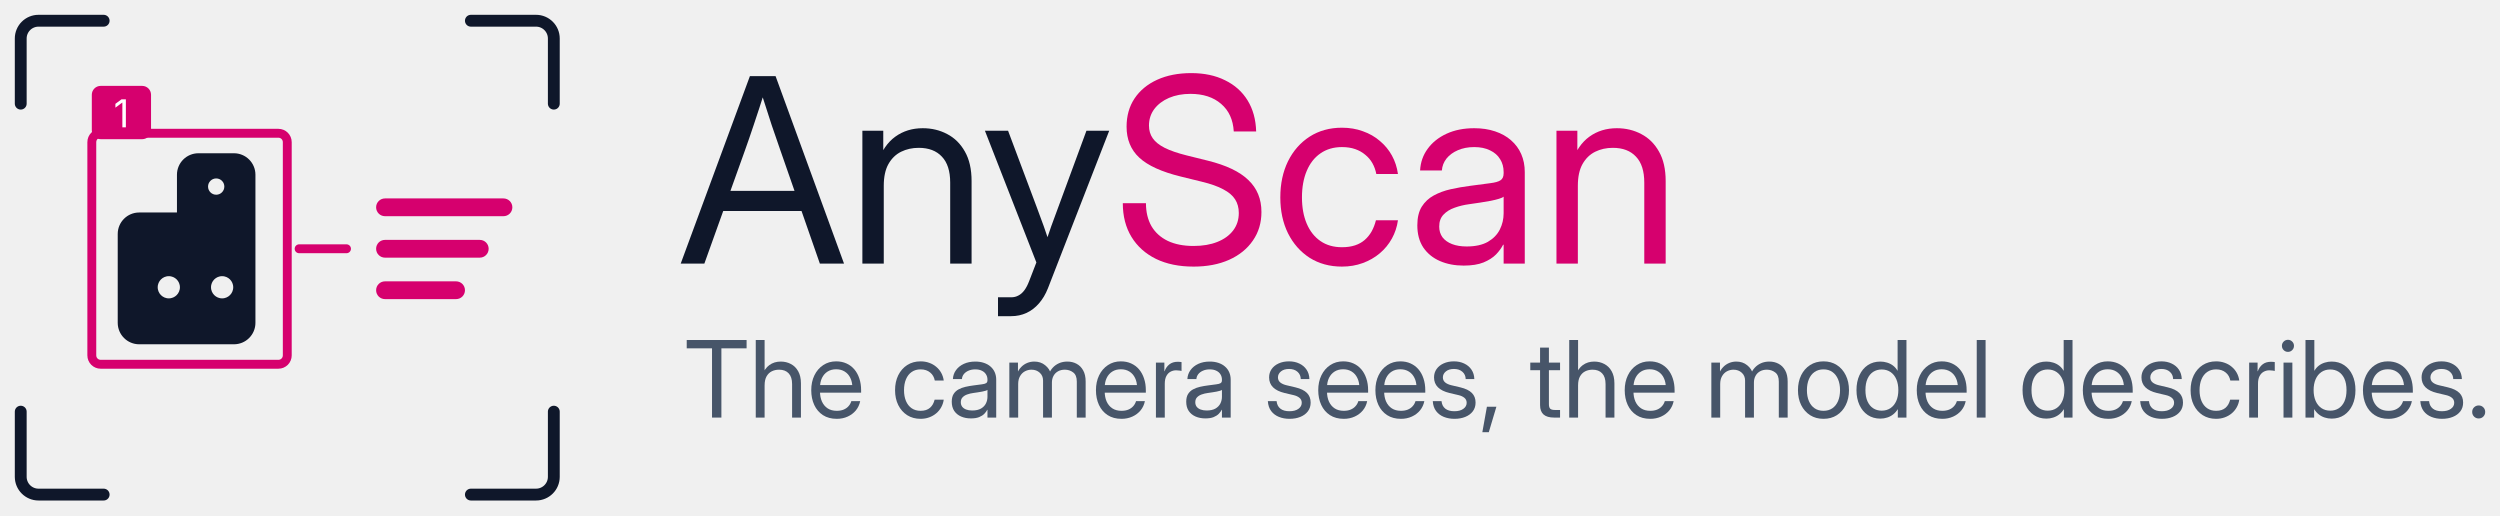
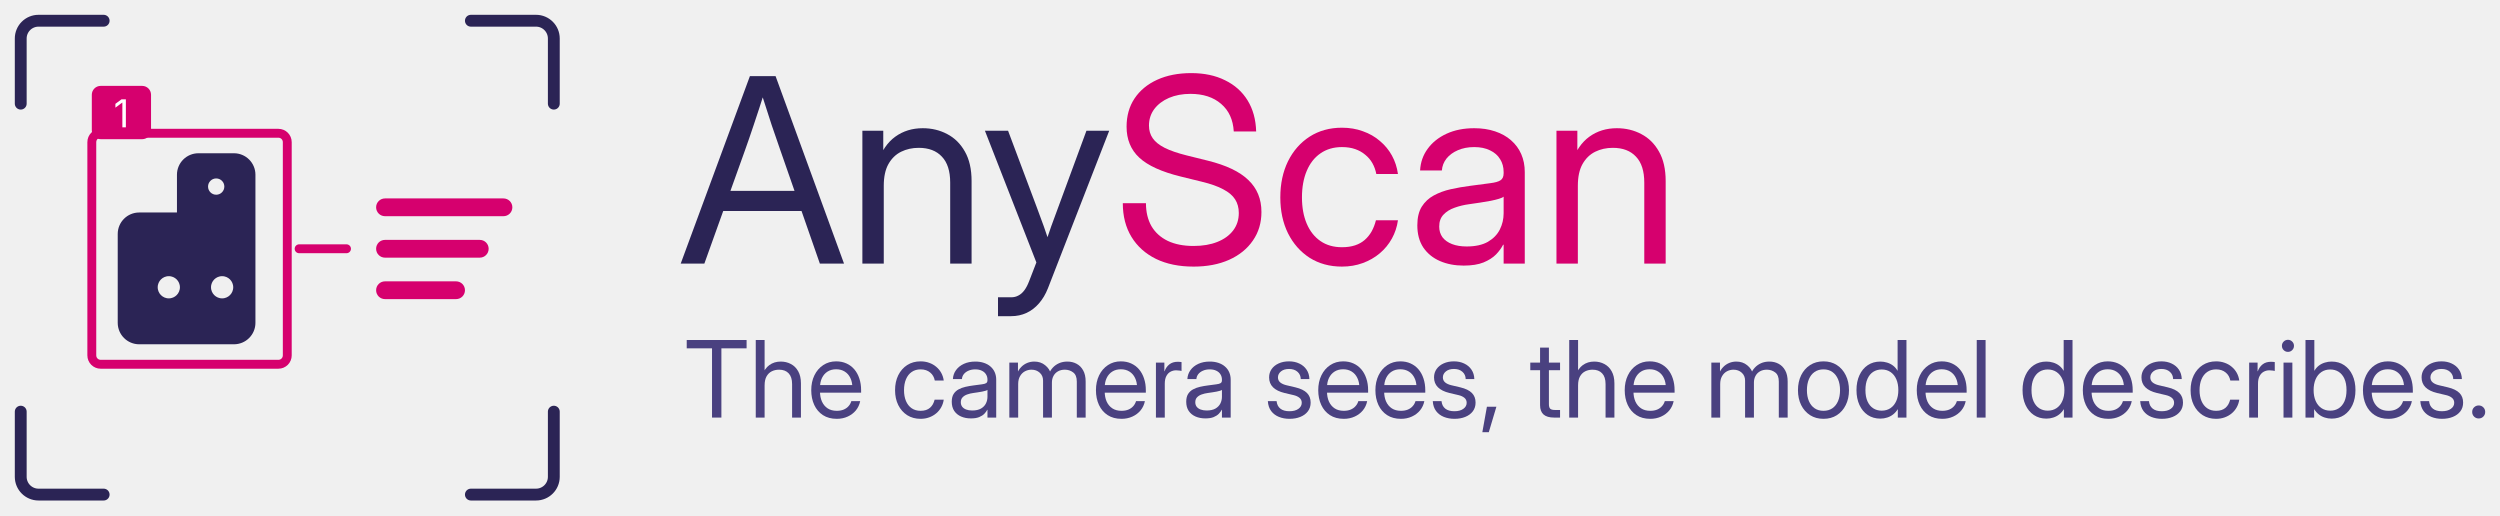
<svg xmlns="http://www.w3.org/2000/svg" width="844.15" height="174" viewBox="39 43 844.15 174" role="img" aria-label="AnyScan — The camera sees, the model describes.">
  <g transform="translate(40,44)">
-     <g fill="none" stroke="#0f172a" stroke-width="4" stroke-linecap="round" stroke-linejoin="round">
+     <g fill="none" stroke="#2b2455" stroke-width="4" stroke-linecap="round" stroke-linejoin="round">
      <path d="M 6,34 V 12 a 6,6 0 0 1 6,-6 h 22" />
      <path d="m 158,6 h 22 a 6,6 0 0 1 6,6 v 22" />
      <path d="m 186,138 v 22 a 6,6 0 0 1 -6,6 h -22" />
      <path d="M 34,166 H 12 a 6,6 0 0 1 -6,-6 v -22" />
    </g>
-     <path fill-rule="evenodd" fill="#0f172a" stroke="#0f172a" stroke-width="2.5" stroke-linejoin="round" d="M 40,108 V 78 a 6,6 0 0 1 6,-6 H 60 V 58 a 6,6 0 0 1 6,-6 h 12 a 6,6 0 0 1 6,6 v 50 a 6,6 0 0 1 -6,6 H 46 a 6,6 0 0 1 -6,-6 z M 51,96 a 5,5 0 1 0 10,0 5,5 0 1 0 -10,0 z m 18,0 a 5,5 0 1 0 10,0 5,5 0 1 0 -10,0 z M 68,62 a 4,4 0 1 0 8,0 4,4 0 1 0 -8,0 z" />
+     <path fill-rule="evenodd" fill="#2b2455" stroke="#2b2455" stroke-width="2.5" stroke-linejoin="round" d="M 40,108 V 78 a 6,6 0 0 1 6,-6 H 60 V 58 a 6,6 0 0 1 6,-6 h 12 a 6,6 0 0 1 6,6 v 50 a 6,6 0 0 1 -6,6 H 46 a 6,6 0 0 1 -6,-6 z M 51,96 a 5,5 0 1 0 10,0 5,5 0 1 0 -10,0 z m 18,0 a 5,5 0 1 0 10,0 5,5 0 1 0 -10,0 z M 68,62 a 4,4 0 1 0 8,0 4,4 0 1 0 -8,0 z" />
    <path d="m 33,44 h 60 c 1.662,0 3,1.338 3,3 v 72 c 0,1.662 -1.338,3 -3,3 H 33 c -1.662,0 -3,-1.338 -3,-3 V 47 c 0,-1.662 1.338,-3 3,-3 z" fill="none" stroke="#d6006e" stroke-width="3" />
    <path d="m 33,28 h 14 c 1.662,0 3,1.338 3,3 v 12 c 0,1.662 -1.338,3 -3,3 H 33 c -1.662,0 -3,-1.338 -3,-3 V 31 c 0,-1.662 1.338,-3 3,-3 z" fill="#d6006e" />
    <g aria-label="1" fill="#ffffff">
      <path d="M 41.501,32.542 V 42 h -1.187 v -8.341 h -0.063 l -2.285,1.695 v -1.295 l 2.057,-1.517 z" />
    </g>
    <path d="m 100,83 h 16" stroke="#d6006e" stroke-width="3" stroke-linecap="round" />
    <g fill="#d6006e">
      <path d="m 129,66 h 40 c 1.662,0 3,1.338 3,3 0,1.662 -1.338,3 -3,3 h -40 c -1.662,0 -3,-1.338 -3,-3 0,-1.662 1.338,-3 3,-3 z" />
      <path d="m 129,80 h 32 c 1.662,0 3,1.338 3,3 0,1.662 -1.338,3 -3,3 h -32 c -1.662,0 -3,-1.338 -3,-3 0,-1.662 1.338,-3 3,-3 z" />
      <path d="m 129,94 h 24 c 1.662,0 3,1.338 3,3 0,1.662 -1.338,3 -3,3 h -24 c -1.662,0 -3,-1.338 -3,-3 0,-1.662 1.338,-3 3,-3 z" />
    </g>
  </g>
-   <g aria-label="AnyScan" fill="#0f172a">
+   <g aria-label="AnyScan" fill="#2b2455">
    <path d="m 268.85,132 23.364,-63.296 h 8.666 L 323.989,132 h -8.156 L 302.537,93.853 q -1.317,-3.781 -2.974,-8.624 -1.614,-4.885 -4.121,-12.787 h 2.209 q -2.506,7.901 -4.163,12.787 -1.614,4.843 -2.974,8.624 L 276.836,132 Z m 12.064,-17.757 v -6.797 h 31.011 v 6.797 z" />
    <path d="M 337.413,105.747 V 132 h -7.222 V 87.141 h 7.052 v 10.875 h -2.039 q 2.209,-6.075 6.117,-8.878 3.951,-2.846 9.261,-2.846 4.545,0 8.284,1.997 3.738,1.954 5.947,5.905 2.251,3.951 2.251,9.94 V 132 h -7.222 v -27.357 q 0,-5.82 -2.804,-8.751 -2.761,-2.974 -7.816,-2.974 -3.271,0 -5.947,1.317 -2.676,1.317 -4.291,4.163 -1.572,2.804 -1.572,7.349 z" />
    <path d="m 375.985,149.757 v -6.372 h 4.418 q 1.402,0 2.464,-0.595 1.104,-0.552 1.997,-1.742 0.892,-1.189 1.614,-3.059 l 2.464,-6.372 -17.375,-44.477 h 7.816 l 9.686,25.828 q 1.232,3.229 2.379,6.457 1.147,3.229 2.209,6.457 h -1.912 q 1.062,-3.229 2.209,-6.457 1.189,-3.229 2.379,-6.457 l 9.516,-25.828 h 7.689 L 392.85,140.326 q -1.189,3.016 -3.016,5.098 -1.827,2.124 -4.206,3.229 -2.379,1.105 -5.225,1.105 -1.104,0 -2.209,0 -1.105,0 -2.209,0 z" />
    <path d="m 442,133.02 q -7.307,0 -12.659,-2.591 -5.353,-2.634 -8.284,-7.434 -2.931,-4.8 -2.931,-11.385 h 7.816 q 0,4.503 1.869,7.774 1.912,3.229 5.522,4.97 3.611,1.699 8.666,1.699 4.63,0 8.029,-1.359 3.441,-1.359 5.353,-3.866 1.912,-2.506 1.912,-5.905 0,-2.634 -1.232,-4.588 -1.232,-1.954 -3.993,-3.398 -2.719,-1.487 -7.307,-2.591 l -7.094,-1.742 q -9.686,-2.379 -13.976,-6.372 -4.291,-3.993 -4.291,-10.45 0,-5.48 2.676,-9.516 2.719,-4.078 7.646,-6.33 4.928,-2.251 11.512,-2.251 6.584,0 11.427,2.421 4.885,2.379 7.604,6.797 2.719,4.418 2.889,10.493 h -7.562 q -0.34,-5.947 -4.248,-9.303 -3.908,-3.398 -10.365,-3.398 -4.078,0 -7.264,1.359 -3.144,1.359 -4.97,3.781 -1.784,2.421 -1.784,5.565 0,2.464 1.274,4.291 1.274,1.827 4.036,3.229 2.804,1.402 7.392,2.549 l 7.179,1.784 q 4.63,1.147 8.029,2.761 3.398,1.614 5.607,3.738 2.251,2.124 3.356,4.843 1.104,2.676 1.104,5.99 0,5.48 -2.889,9.643 -2.846,4.163 -8.029,6.5 -5.14,2.294 -12.022,2.294 z" fill="#d6006e" />
    <path d="m 492.127,133.02 q -6.202,0 -10.917,-2.974 -4.673,-3.016 -7.307,-8.284 -2.591,-5.268 -2.591,-12.107 0,-6.882 2.591,-12.192 2.634,-5.31 7.307,-8.326 4.715,-3.016 10.917,-3.016 3.823,0 7.052,1.189 3.271,1.147 5.735,3.271 2.506,2.082 4.078,4.928 1.572,2.846 2.039,6.245 h -7.307 q -0.382,-1.997 -1.317,-3.653 -0.935,-1.657 -2.421,-2.846 -1.444,-1.232 -3.398,-1.912 -1.954,-0.68 -4.46,-0.68 -4.206,0 -7.264,2.124 -3.016,2.082 -4.63,5.905 -1.614,3.823 -1.614,8.963 0,5.098 1.614,8.878 1.614,3.781 4.63,5.862 3.016,2.082 7.264,2.082 2.506,0 4.418,-0.637 1.912,-0.637 3.271,-1.827 1.402,-1.232 2.336,-2.889 0.935,-1.699 1.444,-3.738 h 7.434 q -0.467,3.313 -2.039,6.16 -1.572,2.846 -4.078,4.97 -2.506,2.124 -5.777,3.313 -3.229,1.189 -7.009,1.189 z" fill="#d6006e" />
    <path d="m 533.206,132.68 q -4.46,0 -7.986,-1.529 -3.526,-1.529 -5.607,-4.545 -2.039,-3.059 -2.039,-7.519 0,-3.866 1.487,-6.287 1.529,-2.421 4.036,-3.781 2.549,-1.402 5.735,-2.124 3.229,-0.722 6.584,-1.147 4.291,-0.595 6.754,-0.892 2.464,-0.297 3.483,-0.977 1.062,-0.68 1.062,-2.379 v -0.425 q 0,-2.464 -1.189,-4.333 -1.147,-1.912 -3.398,-2.974 -2.209,-1.104 -5.353,-1.104 -3.101,0 -5.522,1.062 -2.379,1.02 -3.823,2.804 -1.402,1.784 -1.572,4.036 h -7.349 q 0.212,-4.121 2.549,-7.307 2.336,-3.229 6.372,-5.098 4.036,-1.869 9.346,-1.869 3.908,0 7.052,1.062 3.186,1.062 5.395,3.016 2.251,1.954 3.441,4.673 1.189,2.719 1.189,6.032 V 132 h -7.137 v -6.372 h -0.17 q -0.807,1.614 -2.379,3.271 -1.572,1.614 -4.248,2.719 -2.634,1.062 -6.712,1.062 z m 1.02,-6.457 q 4.418,0 7.179,-1.572 2.761,-1.614 4.036,-4.163 1.274,-2.549 1.274,-5.48 v -5.607 q -0.425,0.382 -1.572,0.722 -1.104,0.34 -2.761,0.68 -1.614,0.297 -3.526,0.595 -1.869,0.297 -3.781,0.552 -2.591,0.34 -4.928,1.189 -2.294,0.807 -3.738,2.336 -1.444,1.487 -1.444,4.036 0,2.082 1.104,3.611 1.147,1.487 3.229,2.294 2.082,0.807 4.928,0.807 z" fill="#d6006e" />
    <path d="M 571.778,105.747 V 132 h -7.222 V 87.141 h 7.052 v 10.875 h -2.039 q 2.209,-6.075 6.117,-8.878 3.951,-2.846 9.261,-2.846 4.545,0 8.284,1.997 3.738,1.954 5.947,5.905 2.251,3.951 2.251,9.94 V 132 h -7.222 v -27.357 q 0,-5.82 -2.804,-8.751 -2.761,-2.974 -7.816,-2.974 -3.271,0 -5.947,1.317 -2.676,1.317 -4.291,4.163 -1.572,2.804 -1.572,7.349 z" fill="#d6006e" />
  </g>
-   <g aria-label="The camera sees, the model describes." fill="#475569">
+   <g aria-label="The camera sees, the model describes." fill="#4a4180">
    <path d="m 270.879,160.621 v -2.812 h 20.215 v 2.812 h -8.508 V 184 h -3.164 v -23.379 z" />
    <path d="M 297.176,173.137 V 184 h -2.988 v -26.191 h 2.988 v 12.129 h -0.914 q 0.914,-2.514 2.531,-3.674 1.635,-1.178 3.832,-1.178 1.881,0 3.428,0.826 1.547,0.809 2.461,2.443 0.932,1.635 0.932,4.113 V 184 h -2.988 v -11.32 q 0,-2.408 -1.16,-3.621 -1.143,-1.23 -3.234,-1.23 -1.354,0 -2.461,0.545 -1.107,0.545 -1.775,1.723 -0.65,1.16 -0.65,3.041 z" />
    <path d="m 321.539,184.422 q -2.725,0 -4.658,-1.248 -1.916,-1.248 -2.936,-3.428 -1.02,-2.197 -1.02,-4.992 0,-2.83 1.072,-5.027 1.072,-2.197 2.971,-3.445 1.898,-1.266 4.359,-1.266 1.934,0 3.48,0.703 1.564,0.703 2.672,2.004 1.107,1.301 1.688,3.094 0.598,1.775 0.598,3.938 v 0.826 h -15.258 v -2.566 h 13.588 l -1.283,0.896 q 0,-1.898 -0.686,-3.287 -0.668,-1.406 -1.898,-2.162 -1.23,-0.773 -2.9,-0.773 -1.652,0 -2.883,0.773 -1.213,0.756 -1.898,2.162 -0.668,1.389 -0.668,3.287 v 1.266 q 0,1.916 0.65,3.393 0.668,1.477 1.934,2.32 1.266,0.826 3.076,0.826 1.318,0 2.32,-0.404 1.002,-0.422 1.652,-1.16 0.668,-0.738 0.949,-1.705 h 2.988 q -0.352,1.775 -1.459,3.129 -1.107,1.336 -2.777,2.092 -1.652,0.756 -3.674,0.756 z" />
    <path d="m 349.84,184.422 q -2.566,0 -4.518,-1.23 -1.934,-1.248 -3.023,-3.428 -1.072,-2.18 -1.072,-5.01 0,-2.848 1.072,-5.045 1.09,-2.197 3.023,-3.445 1.951,-1.248 4.518,-1.248 1.582,0 2.918,0.492 1.354,0.475 2.373,1.354 1.037,0.861 1.688,2.039 0.65,1.178 0.844,2.584 h -3.023 q -0.158,-0.826 -0.545,-1.512 -0.387,-0.686 -1.002,-1.178 -0.598,-0.51 -1.406,-0.791 -0.809,-0.281 -1.846,-0.281 -1.74,0 -3.006,0.879 -1.248,0.861 -1.916,2.443 -0.668,1.582 -0.668,3.709 0,2.109 0.668,3.674 0.668,1.564 1.916,2.426 1.248,0.861 3.006,0.861 1.037,0 1.828,-0.264 0.791,-0.264 1.354,-0.756 0.58,-0.51 0.967,-1.195 0.387,-0.703 0.598,-1.547 h 3.076 q -0.193,1.371 -0.844,2.549 -0.65,1.178 -1.688,2.057 -1.037,0.879 -2.391,1.371 -1.336,0.492 -2.9,0.492 z" />
    <path d="m 366.838,184.281 q -1.846,0 -3.305,-0.633 -1.459,-0.633 -2.32,-1.881 -0.844,-1.266 -0.844,-3.111 0,-1.6 0.615,-2.602 0.633,-1.002 1.67,-1.564 1.055,-0.58 2.373,-0.879 1.336,-0.299 2.725,-0.475 1.775,-0.246 2.795,-0.369 1.02,-0.123 1.441,-0.404 0.439,-0.281 0.439,-0.984 v -0.176 q 0,-1.02 -0.492,-1.793 -0.475,-0.791 -1.406,-1.23 -0.914,-0.457 -2.215,-0.457 -1.283,0 -2.285,0.439 -0.984,0.422 -1.582,1.16 -0.58,0.738 -0.65,1.67 h -3.041 q 0.088,-1.705 1.055,-3.023 0.967,-1.336 2.637,-2.109 1.67,-0.773 3.867,-0.773 1.617,0 2.918,0.439 1.318,0.439 2.232,1.248 0.932,0.809 1.424,1.934 0.492,1.125 0.492,2.496 V 184 h -2.953 v -2.637 h -0.07 q -0.334,0.668 -0.984,1.354 -0.65,0.668 -1.758,1.125 -1.09,0.439 -2.777,0.439 z m 0.422,-2.672 q 1.828,0 2.971,-0.65 1.143,-0.668 1.67,-1.723 0.527,-1.055 0.527,-2.268 v -2.32 q -0.176,0.158 -0.65,0.299 -0.457,0.141 -1.143,0.281 -0.668,0.123 -1.459,0.246 -0.773,0.123 -1.564,0.229 -1.072,0.141 -2.039,0.492 -0.949,0.334 -1.547,0.967 -0.598,0.615 -0.598,1.67 0,0.861 0.457,1.494 0.475,0.615 1.336,0.949 0.861,0.334 2.039,0.334 z" />
    <path d="m 379.811,184 v -18.562 h 2.918 v 3.797 h -0.369 q 0.545,-1.354 1.424,-2.268 0.896,-0.932 2.039,-1.406 1.143,-0.475 2.408,-0.475 2.18,0 3.691,1.248 1.529,1.23 1.898,2.9 h -0.615 q 0.404,-1.143 1.266,-2.074 0.861,-0.949 2.109,-1.512 1.266,-0.562 2.83,-0.562 1.705,0 3.094,0.738 1.406,0.738 2.232,2.232 0.844,1.494 0.844,3.779 V 184 h -2.988 v -12.164 q 0,-2.162 -1.213,-3.076 -1.213,-0.932 -2.812,-0.932 -1.354,0 -2.338,0.562 -0.984,0.562 -1.512,1.547 -0.527,0.984 -0.527,2.25 V 184 h -2.988 v -12.48 q 0,-1.67 -1.125,-2.672 -1.107,-1.02 -2.795,-1.02 -1.16,0 -2.197,0.545 -1.02,0.545 -1.652,1.635 -0.633,1.072 -0.633,2.672 V 184 Z" />
    <path d="m 417.674,184.422 q -2.725,0 -4.658,-1.248 -1.916,-1.248 -2.936,-3.428 -1.02,-2.197 -1.02,-4.992 0,-2.83 1.072,-5.027 1.072,-2.197 2.971,-3.445 1.898,-1.266 4.359,-1.266 1.934,0 3.48,0.703 1.564,0.703 2.672,2.004 1.107,1.301 1.688,3.094 0.598,1.775 0.598,3.938 v 0.826 h -15.258 v -2.566 h 13.588 l -1.283,0.896 q 0,-1.898 -0.686,-3.287 -0.668,-1.406 -1.898,-2.162 -1.23,-0.773 -2.9,-0.773 -1.652,0 -2.883,0.773 -1.213,0.756 -1.898,2.162 -0.668,1.389 -0.668,3.287 v 1.266 q 0,1.916 0.65,3.393 0.668,1.477 1.934,2.32 1.266,0.826 3.076,0.826 1.318,0 2.32,-0.404 1.002,-0.422 1.652,-1.16 0.668,-0.738 0.949,-1.705 h 2.988 q -0.352,1.775 -1.459,3.129 -1.107,1.336 -2.777,2.092 -1.652,0.756 -3.674,0.756 z" />
    <path d="m 429.311,184 v -18.562 h 2.848 v 2.918 h 0.07 q 0.51,-1.441 1.617,-2.32 1.107,-0.879 2.848,-0.879 0.404,0 0.738,0.035 0.352,0.035 0.527,0.07 V 168.25 q -0.176,-0.053 -0.686,-0.123 -0.492,-0.088 -1.143,-0.088 -1.02,0 -1.898,0.475 -0.879,0.475 -1.406,1.477 -0.527,1.002 -0.527,2.584 V 184 Z" />
    <path d="m 446.01,184.281 q -1.846,0 -3.305,-0.633 -1.459,-0.633 -2.32,-1.881 -0.844,-1.266 -0.844,-3.111 0,-1.6 0.615,-2.602 0.633,-1.002 1.67,-1.564 1.055,-0.58 2.373,-0.879 1.336,-0.299 2.725,-0.475 1.775,-0.246 2.795,-0.369 1.02,-0.123 1.441,-0.404 0.439,-0.281 0.439,-0.984 v -0.176 q 0,-1.02 -0.492,-1.793 -0.475,-0.791 -1.406,-1.23 -0.914,-0.457 -2.215,-0.457 -1.283,0 -2.285,0.439 -0.984,0.422 -1.582,1.16 -0.58,0.738 -0.65,1.67 h -3.041 q 0.088,-1.705 1.055,-3.023 0.967,-1.336 2.637,-2.109 1.67,-0.773 3.867,-0.773 1.617,0 2.918,0.439 1.318,0.439 2.232,1.248 0.932,0.809 1.424,1.934 0.492,1.125 0.492,2.496 V 184 h -2.953 v -2.637 h -0.07 q -0.334,0.668 -0.984,1.354 -0.65,0.668 -1.758,1.125 -1.09,0.439 -2.777,0.439 z m 0.422,-2.672 q 1.828,0 2.971,-0.65 1.143,-0.668 1.67,-1.723 0.527,-1.055 0.527,-2.268 v -2.32 q -0.176,0.158 -0.65,0.299 -0.457,0.141 -1.143,0.281 -0.668,0.123 -1.459,0.246 -0.773,0.123 -1.564,0.229 -1.072,0.141 -2.039,0.492 -0.949,0.334 -1.547,0.967 -0.598,0.615 -0.598,1.67 0,0.861 0.457,1.494 0.475,0.615 1.336,0.949 0.861,0.334 2.039,0.334 z" />
    <path d="m 474.451,184.422 q -1.986,0 -3.604,-0.65 -1.617,-0.65 -2.619,-1.969 -1.002,-1.336 -1.125,-3.357 h 2.953 q 0.158,1.652 1.266,2.531 1.107,0.879 3.059,0.879 1.934,0 3.041,-0.809 1.125,-0.809 1.125,-2.039 0,-1.055 -0.773,-1.688 Q 477,176.688 475.752,176.406 l -2.988,-0.703 q -2.584,-0.615 -3.92,-1.934 -1.318,-1.318 -1.318,-3.34 0,-1.582 0.844,-2.795 0.861,-1.23 2.373,-1.916 1.529,-0.703 3.516,-0.703 1.934,0 3.463,0.738 1.547,0.721 2.443,2.057 0.914,1.336 0.967,3.182 h -2.918 q -0.018,-1.477 -1.09,-2.443 -1.072,-0.967 -2.865,-0.967 -1.705,0 -2.725,0.826 -1.02,0.826 -1.02,2.021 0,1.055 0.773,1.705 0.773,0.633 2.109,0.949 l 2.988,0.703 q 2.672,0.633 3.92,1.898 1.248,1.248 1.248,3.252 0,1.723 -0.932,2.953 -0.932,1.23 -2.549,1.881 -1.6,0.65 -3.621,0.65 z" />
    <path d="m 492.732,184.422 q -2.725,0 -4.658,-1.248 -1.916,-1.248 -2.936,-3.428 -1.02,-2.197 -1.02,-4.992 0,-2.83 1.072,-5.027 1.072,-2.197 2.971,-3.445 1.898,-1.266 4.359,-1.266 1.934,0 3.48,0.703 1.564,0.703 2.672,2.004 1.107,1.301 1.688,3.094 0.598,1.775 0.598,3.938 v 0.826 h -15.258 v -2.566 h 13.588 l -1.283,0.896 q 0,-1.898 -0.686,-3.287 -0.668,-1.406 -1.898,-2.162 -1.23,-0.773 -2.9,-0.773 -1.652,0 -2.883,0.773 -1.213,0.756 -1.898,2.162 -0.668,1.389 -0.668,3.287 v 1.266 q 0,1.916 0.65,3.393 0.668,1.477 1.934,2.32 1.266,0.826 3.076,0.826 1.318,0 2.32,-0.404 1.002,-0.422 1.652,-1.16 0.668,-0.738 0.949,-1.705 h 2.988 q -0.352,1.775 -1.459,3.129 -1.107,1.336 -2.777,2.092 -1.652,0.756 -3.674,0.756 z" />
    <path d="m 512.033,184.422 q -2.725,0 -4.658,-1.248 -1.916,-1.248 -2.936,-3.428 -1.02,-2.197 -1.02,-4.992 0,-2.83 1.072,-5.027 1.072,-2.197 2.971,-3.445 1.898,-1.266 4.359,-1.266 1.934,0 3.48,0.703 1.564,0.703 2.672,2.004 1.107,1.301 1.688,3.094 0.598,1.775 0.598,3.938 v 0.826 h -15.258 v -2.566 h 13.588 l -1.283,0.896 q 0,-1.898 -0.686,-3.287 -0.668,-1.406 -1.898,-2.162 -1.23,-0.773 -2.9,-0.773 -1.652,0 -2.883,0.773 -1.213,0.756 -1.898,2.162 -0.668,1.389 -0.668,3.287 v 1.266 q 0,1.916 0.65,3.393 0.668,1.477 1.934,2.32 1.266,0.826 3.076,0.826 1.318,0 2.32,-0.404 1.002,-0.422 1.652,-1.16 0.668,-0.738 0.949,-1.705 h 2.988 q -0.352,1.775 -1.459,3.129 -1.107,1.336 -2.777,2.092 -1.652,0.756 -3.674,0.756 z" />
    <path d="m 530.139,184.422 q -1.986,0 -3.604,-0.65 -1.617,-0.65 -2.619,-1.969 -1.002,-1.336 -1.125,-3.357 h 2.953 q 0.158,1.652 1.266,2.531 1.107,0.879 3.059,0.879 1.934,0 3.041,-0.809 1.125,-0.809 1.125,-2.039 0,-1.055 -0.773,-1.688 -0.773,-0.633 -2.021,-0.914 l -2.988,-0.703 q -2.584,-0.615 -3.92,-1.934 -1.318,-1.318 -1.318,-3.34 0,-1.582 0.844,-2.795 0.861,-1.23 2.373,-1.916 1.529,-0.703 3.516,-0.703 1.934,0 3.463,0.738 1.547,0.721 2.443,2.057 0.914,1.336 0.967,3.182 h -2.918 q -0.018,-1.477 -1.09,-2.443 -1.072,-0.967 -2.865,-0.967 -1.705,0 -2.725,0.826 -1.02,0.826 -1.02,2.021 0,1.055 0.773,1.705 0.773,0.633 2.109,0.949 l 2.988,0.703 q 2.672,0.633 3.92,1.898 1.248,1.248 1.248,3.252 0,1.723 -0.932,2.953 -0.932,1.23 -2.549,1.881 -1.6,0.65 -3.621,0.65 z" />
    <path d="m 539.525,188.939 1.547,-8.596 h 3.199 l -2.566,8.596 z" />
    <path d="m 565.77,165.438 v 2.566 h -10.055 v -2.566 z m -6.75,-5.062 h 2.988 V 179.5 q 0,1.072 0.439,1.512 0.457,0.422 1.6,0.422 0.404,0 0.861,0 0.475,0 0.861,0 V 184 q -0.457,0 -1.002,0 -0.545,0 -1.002,0 -2.391,0 -3.568,-1.037 -1.178,-1.055 -1.178,-3.146 z" />
    <path d="M 571.852,173.137 V 184 h -2.988 v -26.191 h 2.988 v 12.129 h -0.914 q 0.914,-2.514 2.531,-3.674 1.635,-1.178 3.832,-1.178 1.881,0 3.428,0.826 1.547,0.809 2.461,2.443 0.932,1.635 0.932,4.113 V 184 h -2.988 v -11.32 q 0,-2.408 -1.16,-3.621 -1.143,-1.23 -3.234,-1.23 -1.354,0 -2.461,0.545 -1.107,0.545 -1.775,1.723 -0.65,1.16 -0.65,3.041 z" />
    <path d="m 596.215,184.422 q -2.725,0 -4.658,-1.248 -1.916,-1.248 -2.936,-3.428 -1.02,-2.197 -1.02,-4.992 0,-2.83 1.072,-5.027 1.072,-2.197 2.971,-3.445 1.898,-1.266 4.359,-1.266 1.934,0 3.48,0.703 1.564,0.703 2.672,2.004 1.107,1.301 1.688,3.094 0.598,1.775 0.598,3.938 v 0.826 h -15.258 v -2.566 h 13.588 l -1.283,0.896 q 0,-1.898 -0.686,-3.287 -0.668,-1.406 -1.898,-2.162 -1.23,-0.773 -2.9,-0.773 -1.652,0 -2.883,0.773 -1.213,0.756 -1.898,2.162 -0.668,1.389 -0.668,3.287 v 1.266 q 0,1.916 0.65,3.393 0.668,1.477 1.934,2.32 1.266,0.826 3.076,0.826 1.318,0 2.32,-0.404 1.002,-0.422 1.652,-1.16 0.668,-0.738 0.949,-1.705 h 2.988 q -0.352,1.775 -1.459,3.129 -1.107,1.336 -2.777,2.092 -1.652,0.756 -3.674,0.756 z" />
    <path d="m 616.852,184 v -18.562 h 2.918 v 3.797 h -0.369 q 0.545,-1.354 1.424,-2.268 0.896,-0.932 2.039,-1.406 1.143,-0.475 2.408,-0.475 2.18,0 3.691,1.248 1.529,1.23 1.898,2.9 h -0.615 q 0.404,-1.143 1.266,-2.074 0.861,-0.949 2.109,-1.512 1.266,-0.562 2.83,-0.562 1.705,0 3.094,0.738 1.406,0.738 2.232,2.232 0.844,1.494 0.844,3.779 V 184 h -2.988 v -12.164 q 0,-2.162 -1.213,-3.076 -1.213,-0.932 -2.812,-0.932 -1.354,0 -2.338,0.562 -0.984,0.562 -1.512,1.547 -0.527,0.984 -0.527,2.25 V 184 h -2.988 v -12.48 q 0,-1.67 -1.125,-2.672 -1.107,-1.02 -2.795,-1.02 -1.16,0 -2.197,0.545 -1.02,0.545 -1.652,1.635 -0.633,1.072 -0.633,2.672 V 184 Z" />
    <path d="m 654.715,184.422 q -2.566,0 -4.518,-1.23 -1.934,-1.248 -3.023,-3.428 -1.072,-2.18 -1.072,-5.01 0,-2.848 1.072,-5.045 1.09,-2.197 3.023,-3.445 1.951,-1.248 4.518,-1.248 2.584,0 4.518,1.248 1.934,1.248 3.006,3.445 1.09,2.197 1.09,5.045 0,2.83 -1.09,5.01 -1.072,2.18 -3.006,3.428 -1.934,1.23 -4.518,1.23 z m 0,-2.707 q 1.758,0 3.006,-0.861 1.248,-0.861 1.916,-2.426 0.668,-1.582 0.668,-3.674 0,-2.127 -0.668,-3.691 -0.668,-1.582 -1.916,-2.461 -1.248,-0.879 -3.006,-0.879 -1.74,0 -3.006,0.879 -1.248,0.861 -1.916,2.443 -0.668,1.582 -0.668,3.709 0,2.109 0.668,3.674 0.668,1.564 1.916,2.426 1.248,0.861 3.006,0.861 z" />
    <path d="m 673.91,184.352 q -2.408,0 -4.236,-1.213 -1.811,-1.23 -2.812,-3.393 -1.002,-2.18 -1.002,-5.027 0,-2.865 1.002,-5.027 1.002,-2.18 2.812,-3.393 1.828,-1.213 4.236,-1.213 1.213,0 2.303,0.352 1.107,0.334 2.004,1.02 0.896,0.686 1.494,1.723 h 0.035 v -10.371 h 2.988 V 184 h -2.918 v -2.812 h -0.035 q -0.668,1.072 -1.582,1.775 -0.914,0.703 -2.004,1.037 -1.072,0.352 -2.285,0.352 z m 0.457,-2.689 q 1.723,0 2.988,-0.861 1.266,-0.861 1.951,-2.426 0.686,-1.564 0.686,-3.656 0,-2.109 -0.686,-3.674 -0.686,-1.564 -1.951,-2.426 -1.266,-0.861 -2.988,-0.861 -1.6,0 -2.848,0.791 -1.23,0.791 -1.934,2.338 -0.703,1.547 -0.703,3.832 0,2.268 0.703,3.814 0.703,1.547 1.934,2.338 1.248,0.791 2.848,0.791 z" />
    <path d="m 694.828,184.422 q -2.725,0 -4.658,-1.248 -1.916,-1.248 -2.936,-3.428 -1.02,-2.197 -1.02,-4.992 0,-2.83 1.072,-5.027 1.072,-2.197 2.971,-3.445 1.898,-1.266 4.359,-1.266 1.934,0 3.48,0.703 1.564,0.703 2.672,2.004 1.107,1.301 1.688,3.094 0.598,1.775 0.598,3.938 v 0.826 h -15.258 v -2.566 h 13.588 l -1.283,0.896 q 0,-1.898 -0.686,-3.287 -0.668,-1.406 -1.898,-2.162 -1.23,-0.773 -2.9,-0.773 -1.652,0 -2.883,0.773 -1.213,0.756 -1.898,2.162 -0.668,1.389 -0.668,3.287 v 1.266 q 0,1.916 0.65,3.393 0.668,1.477 1.934,2.32 1.266,0.826 3.076,0.826 1.318,0 2.32,-0.404 1.002,-0.422 1.652,-1.16 0.668,-0.738 0.949,-1.705 h 2.988 q -0.352,1.775 -1.459,3.129 -1.107,1.336 -2.777,2.092 -1.652,0.756 -3.674,0.756 z" />
    <path d="M 709.453,157.809 V 184 h -2.988 v -26.191 z" />
    <path d="m 729.984,184.352 q -2.408,0 -4.236,-1.213 -1.811,-1.23 -2.812,-3.393 -1.002,-2.18 -1.002,-5.027 0,-2.865 1.002,-5.027 1.002,-2.18 2.812,-3.393 1.828,-1.213 4.236,-1.213 1.213,0 2.303,0.352 1.107,0.334 2.004,1.02 0.896,0.686 1.494,1.723 h 0.035 v -10.371 h 2.988 V 184 h -2.918 v -2.812 h -0.035 q -0.668,1.072 -1.582,1.775 -0.914,0.703 -2.004,1.037 -1.072,0.352 -2.285,0.352 z m 0.457,-2.689 q 1.723,0 2.988,-0.861 1.266,-0.861 1.951,-2.426 0.686,-1.564 0.686,-3.656 0,-2.109 -0.686,-3.674 -0.686,-1.564 -1.951,-2.426 -1.266,-0.861 -2.988,-0.861 -1.6,0 -2.848,0.791 -1.23,0.791 -1.934,2.338 -0.703,1.547 -0.703,3.832 0,2.268 0.703,3.814 0.703,1.547 1.934,2.338 1.248,0.791 2.848,0.791 z" />
    <path d="m 750.902,184.422 q -2.725,0 -4.658,-1.248 -1.916,-1.248 -2.936,-3.428 -1.02,-2.197 -1.02,-4.992 0,-2.83 1.072,-5.027 1.072,-2.197 2.971,-3.445 1.898,-1.266 4.359,-1.266 1.934,0 3.48,0.703 1.564,0.703 2.672,2.004 1.107,1.301 1.688,3.094 0.598,1.775 0.598,3.938 v 0.826 h -15.258 v -2.566 h 13.588 l -1.283,0.896 q 0,-1.898 -0.686,-3.287 -0.668,-1.406 -1.898,-2.162 -1.23,-0.773 -2.9,-0.773 -1.652,0 -2.883,0.773 -1.213,0.756 -1.898,2.162 -0.668,1.389 -0.668,3.287 v 1.266 q 0,1.916 0.65,3.393 0.668,1.477 1.934,2.32 1.266,0.826 3.076,0.826 1.318,0 2.32,-0.404 1.002,-0.422 1.652,-1.16 0.668,-0.738 0.949,-1.705 h 2.988 q -0.352,1.775 -1.459,3.129 -1.107,1.336 -2.777,2.092 -1.652,0.756 -3.674,0.756 z" />
    <path d="m 769.008,184.422 q -1.986,0 -3.604,-0.65 -1.617,-0.65 -2.619,-1.969 -1.002,-1.336 -1.125,-3.357 h 2.953 q 0.158,1.652 1.266,2.531 1.107,0.879 3.059,0.879 1.934,0 3.041,-0.809 1.125,-0.809 1.125,-2.039 0,-1.055 -0.773,-1.688 -0.773,-0.633 -2.021,-0.914 l -2.988,-0.703 q -2.584,-0.615 -3.92,-1.934 -1.318,-1.318 -1.318,-3.34 0,-1.582 0.844,-2.795 0.861,-1.23 2.373,-1.916 1.529,-0.703 3.516,-0.703 1.934,0 3.463,0.738 1.547,0.721 2.443,2.057 0.914,1.336 0.967,3.182 h -2.918 q -0.018,-1.477 -1.09,-2.443 -1.072,-0.967 -2.865,-0.967 -1.705,0 -2.725,0.826 -1.02,0.826 -1.02,2.021 0,1.055 0.773,1.705 0.773,0.633 2.109,0.949 l 2.988,0.703 q 2.672,0.633 3.92,1.898 1.248,1.248 1.248,3.252 0,1.723 -0.932,2.953 -0.932,1.23 -2.549,1.881 -1.6,0.65 -3.621,0.65 z" />
    <path d="m 787.289,184.422 q -2.566,0 -4.518,-1.23 -1.934,-1.248 -3.023,-3.428 -1.072,-2.18 -1.072,-5.01 0,-2.848 1.072,-5.045 1.09,-2.197 3.023,-3.445 1.951,-1.248 4.518,-1.248 1.582,0 2.918,0.492 1.354,0.475 2.373,1.354 1.037,0.861 1.688,2.039 0.65,1.178 0.844,2.584 h -3.023 q -0.158,-0.826 -0.545,-1.512 -0.387,-0.686 -1.002,-1.178 -0.598,-0.51 -1.406,-0.791 -0.809,-0.281 -1.846,-0.281 -1.74,0 -3.006,0.879 -1.248,0.861 -1.916,2.443 -0.668,1.582 -0.668,3.709 0,2.109 0.668,3.674 0.668,1.564 1.916,2.426 1.248,0.861 3.006,0.861 1.037,0 1.828,-0.264 0.791,-0.264 1.354,-0.756 0.58,-0.51 0.967,-1.195 0.387,-0.703 0.598,-1.547 h 3.076 q -0.193,1.371 -0.844,2.549 -0.65,1.178 -1.688,2.057 -1.037,0.879 -2.391,1.371 -1.336,0.492 -2.9,0.492 z" />
    <path d="m 798.451,184 v -18.562 h 2.848 v 2.918 h 0.07 q 0.51,-1.441 1.617,-2.32 1.107,-0.879 2.848,-0.879 0.404,0 0.738,0.035 0.352,0.035 0.527,0.07 V 168.25 q -0.176,-0.053 -0.686,-0.123 -0.492,-0.088 -1.143,-0.088 -1.02,0 -1.898,0.475 -0.879,0.475 -1.406,1.477 -0.527,1.002 -0.527,2.584 V 184 Z" />
    <path d="m 810.053,184 v -18.562 h 2.988 V 184 Z m 1.494,-22.184 q -0.844,0 -1.441,-0.598 -0.598,-0.598 -0.598,-1.441 0,-0.844 0.598,-1.441 0.598,-0.598 1.441,-0.598 0.844,0 1.441,0.598 0.598,0.598 0.598,1.441 0,0.844 -0.598,1.441 -0.598,0.598 -1.441,0.598 z" />
    <path d="m 826.295,184.352 q -1.195,0 -2.285,-0.352 -1.09,-0.334 -2.004,-1.037 -0.914,-0.703 -1.582,-1.775 h -0.035 V 184 h -2.918 v -26.191 h 2.988 v 10.371 h 0.035 q 0.598,-1.037 1.494,-1.723 0.896,-0.686 2.004,-1.02 1.107,-0.352 2.303,-0.352 2.426,0 4.236,1.213 1.811,1.213 2.812,3.393 1.002,2.162 1.002,5.027 0,2.848 -1.002,5.027 -1.002,2.162 -2.812,3.393 -1.811,1.213 -4.236,1.213 z m -0.457,-2.689 q 1.617,0 2.848,-0.791 1.23,-0.791 1.934,-2.338 0.703,-1.547 0.703,-3.814 0,-2.285 -0.703,-3.832 -0.703,-1.547 -1.934,-2.338 -1.23,-0.791 -2.848,-0.791 -1.723,0 -2.988,0.861 -1.266,0.861 -1.951,2.426 -0.686,1.564 -0.686,3.674 0,2.092 0.686,3.656 0.686,1.564 1.951,2.426 1.266,0.861 2.988,0.861 z" />
    <path d="m 845.49,184.422 q -2.725,0 -4.658,-1.248 -1.916,-1.248 -2.936,-3.428 -1.02,-2.197 -1.02,-4.992 0,-2.83 1.072,-5.027 1.072,-2.197 2.971,-3.445 1.898,-1.266 4.359,-1.266 1.934,0 3.48,0.703 1.564,0.703 2.672,2.004 1.107,1.301 1.688,3.094 0.598,1.775 0.598,3.938 v 0.826 h -15.258 v -2.566 h 13.588 l -1.283,0.896 q 0,-1.898 -0.686,-3.287 -0.668,-1.406 -1.898,-2.162 -1.23,-0.773 -2.9,-0.773 -1.652,0 -2.883,0.773 -1.213,0.756 -1.898,2.162 -0.668,1.389 -0.668,3.287 v 1.266 q 0,1.916 0.65,3.393 0.668,1.477 1.934,2.32 1.266,0.826 3.076,0.826 1.318,0 2.32,-0.404 1.002,-0.422 1.652,-1.16 0.668,-0.738 0.949,-1.705 h 2.988 q -0.352,1.775 -1.459,3.129 -1.107,1.336 -2.777,2.092 -1.652,0.756 -3.674,0.756 z" />
    <path d="m 863.596,184.422 q -1.986,0 -3.604,-0.65 -1.617,-0.65 -2.619,-1.969 -1.002,-1.336 -1.125,-3.357 h 2.953 q 0.158,1.652 1.266,2.531 1.107,0.879 3.059,0.879 1.934,0 3.041,-0.809 1.125,-0.809 1.125,-2.039 0,-1.055 -0.773,-1.688 -0.773,-0.633 -2.021,-0.914 l -2.988,-0.703 q -2.584,-0.615 -3.92,-1.934 -1.318,-1.318 -1.318,-3.34 0,-1.582 0.844,-2.795 0.861,-1.23 2.373,-1.916 1.529,-0.703 3.516,-0.703 1.934,0 3.463,0.738 1.547,0.721 2.443,2.057 0.914,1.336 0.967,3.182 h -2.918 q -0.018,-1.477 -1.09,-2.443 -1.072,-0.967 -2.865,-0.967 -1.705,0 -2.725,0.826 -1.02,0.826 -1.02,2.021 0,1.055 0.773,1.705 0.773,0.633 2.109,0.949 l 2.988,0.703 q 2.672,0.633 3.92,1.898 1.248,1.248 1.248,3.252 0,1.723 -0.932,2.953 -0.932,1.23 -2.549,1.881 -1.6,0.65 -3.621,0.65 z" />
    <path d="m 875.953,184.299 q -0.914,0 -1.564,-0.633 -0.633,-0.65 -0.633,-1.564 0,-0.932 0.633,-1.564 0.65,-0.633 1.564,-0.633 0.932,0 1.564,0.633 0.633,0.633 0.633,1.564 0,0.914 -0.633,1.564 -0.633,0.633 -1.564,0.633 z" />
  </g>
</svg>
